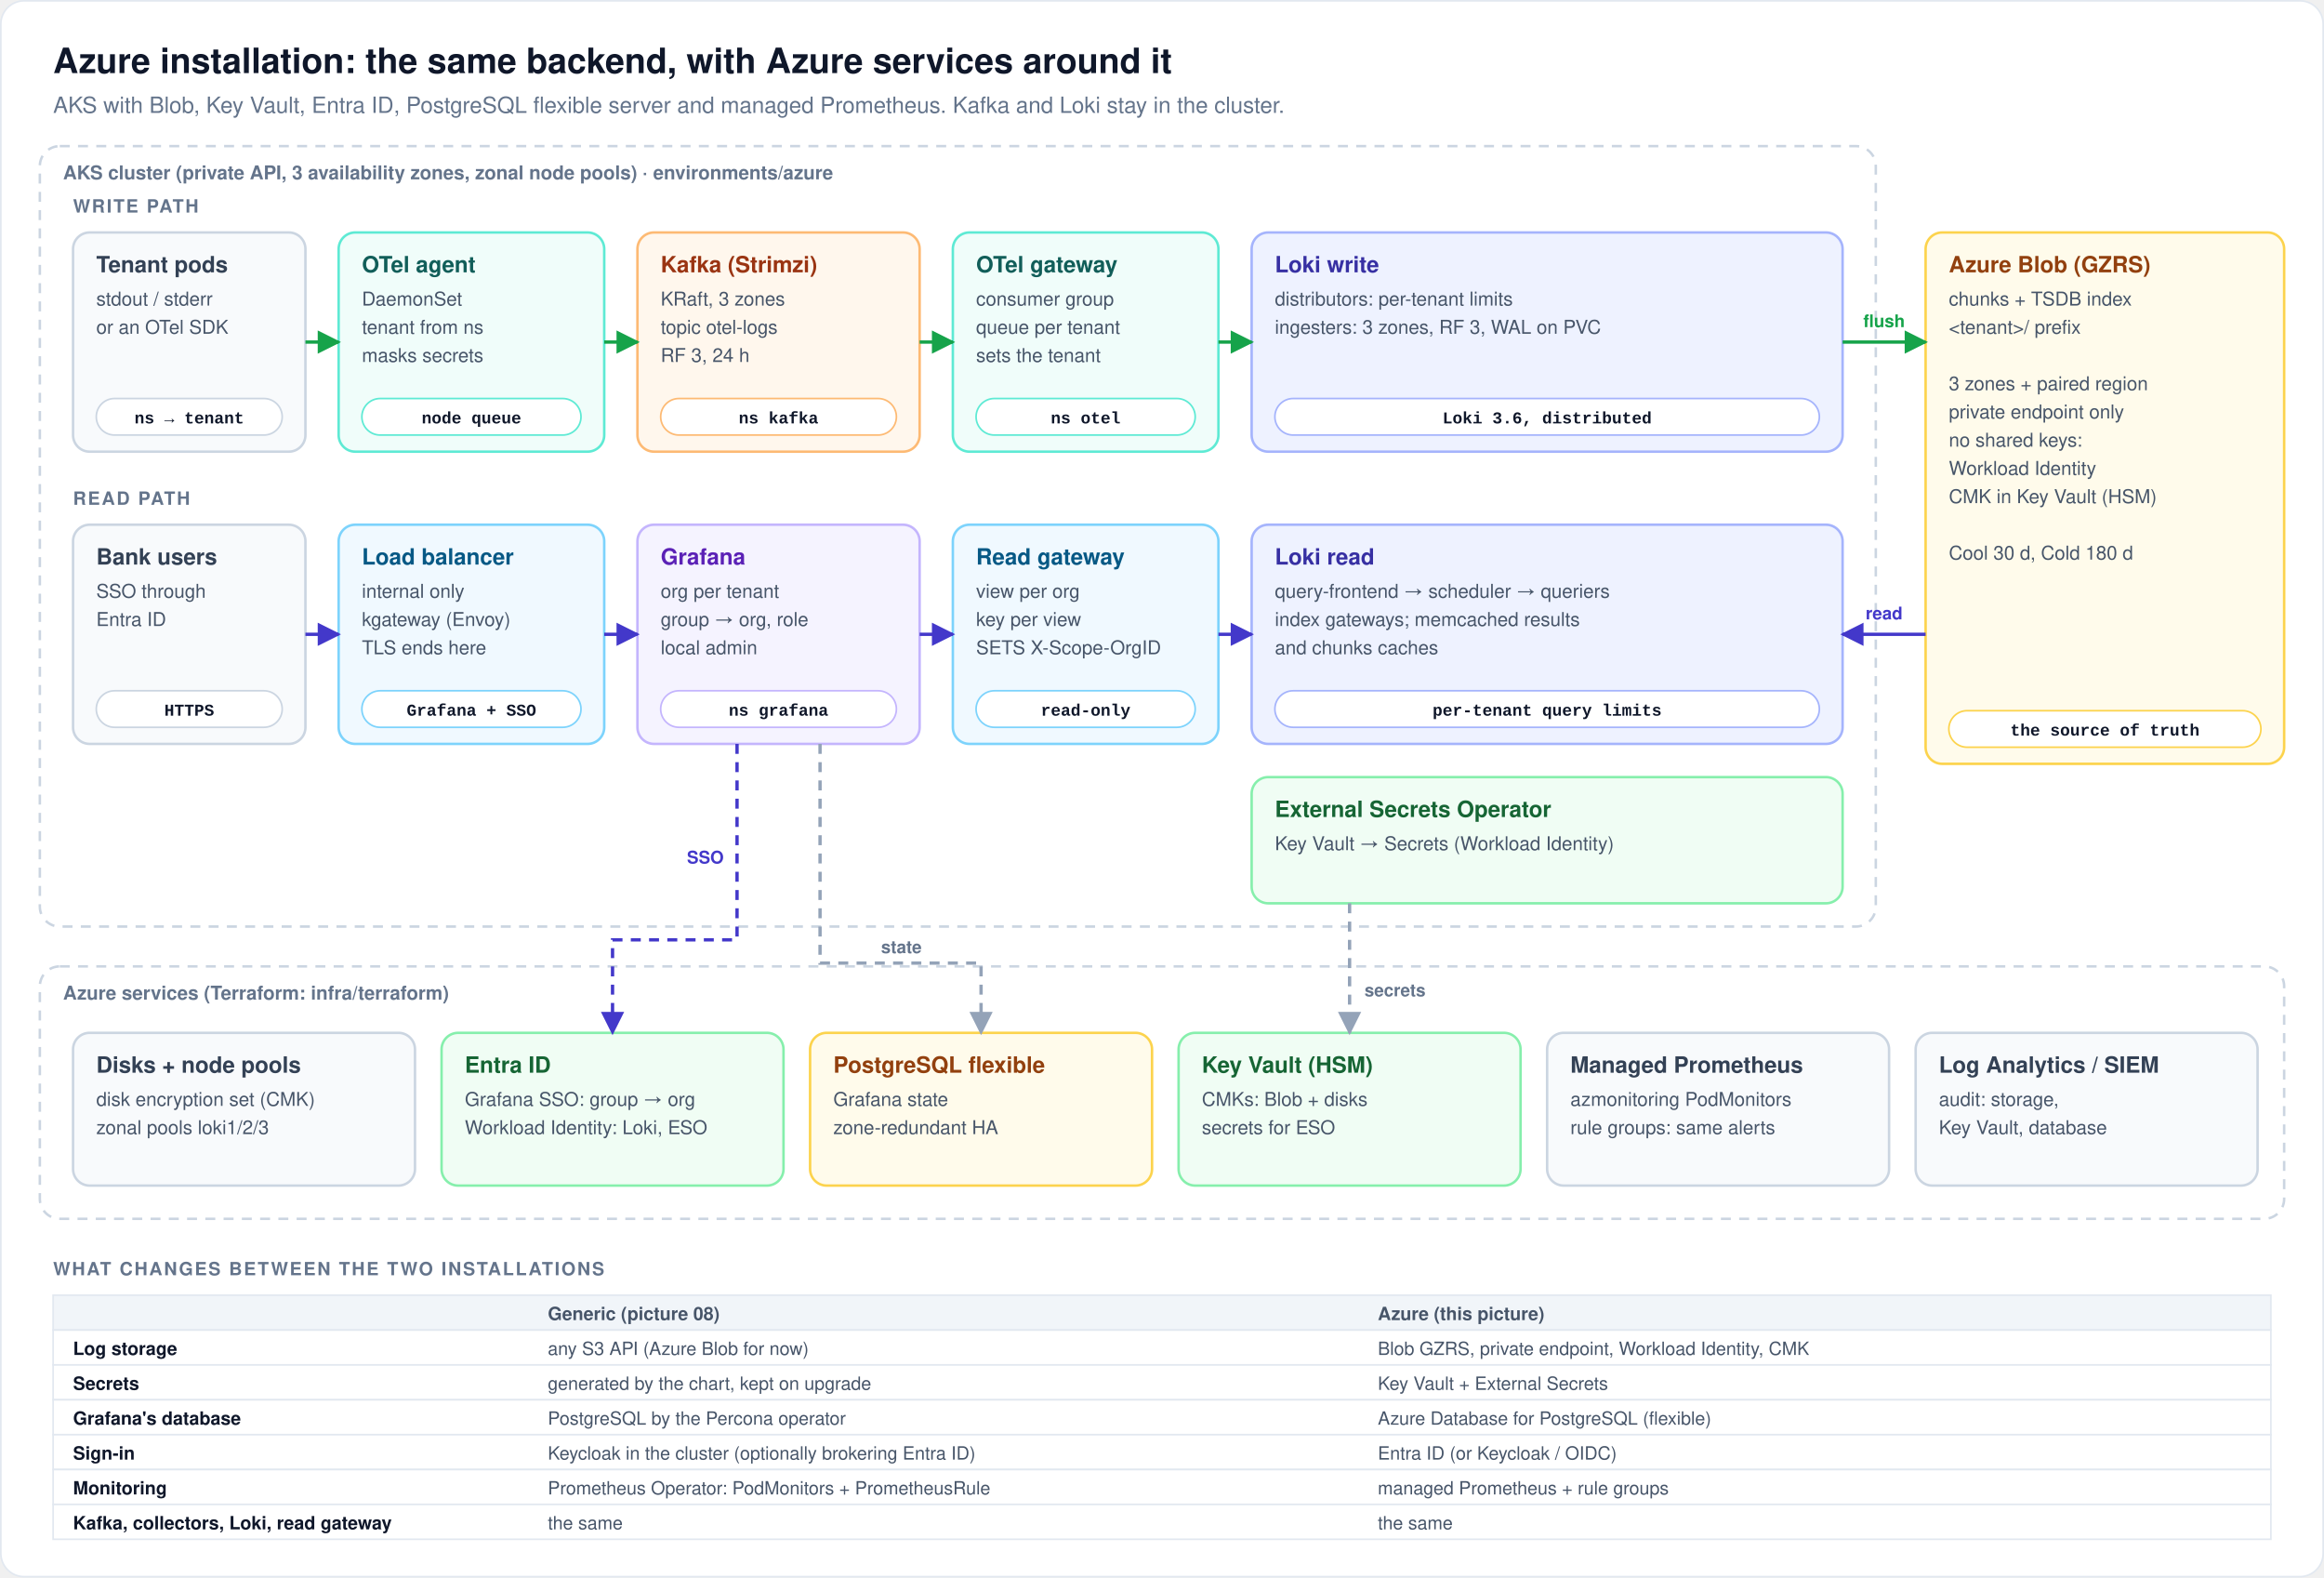
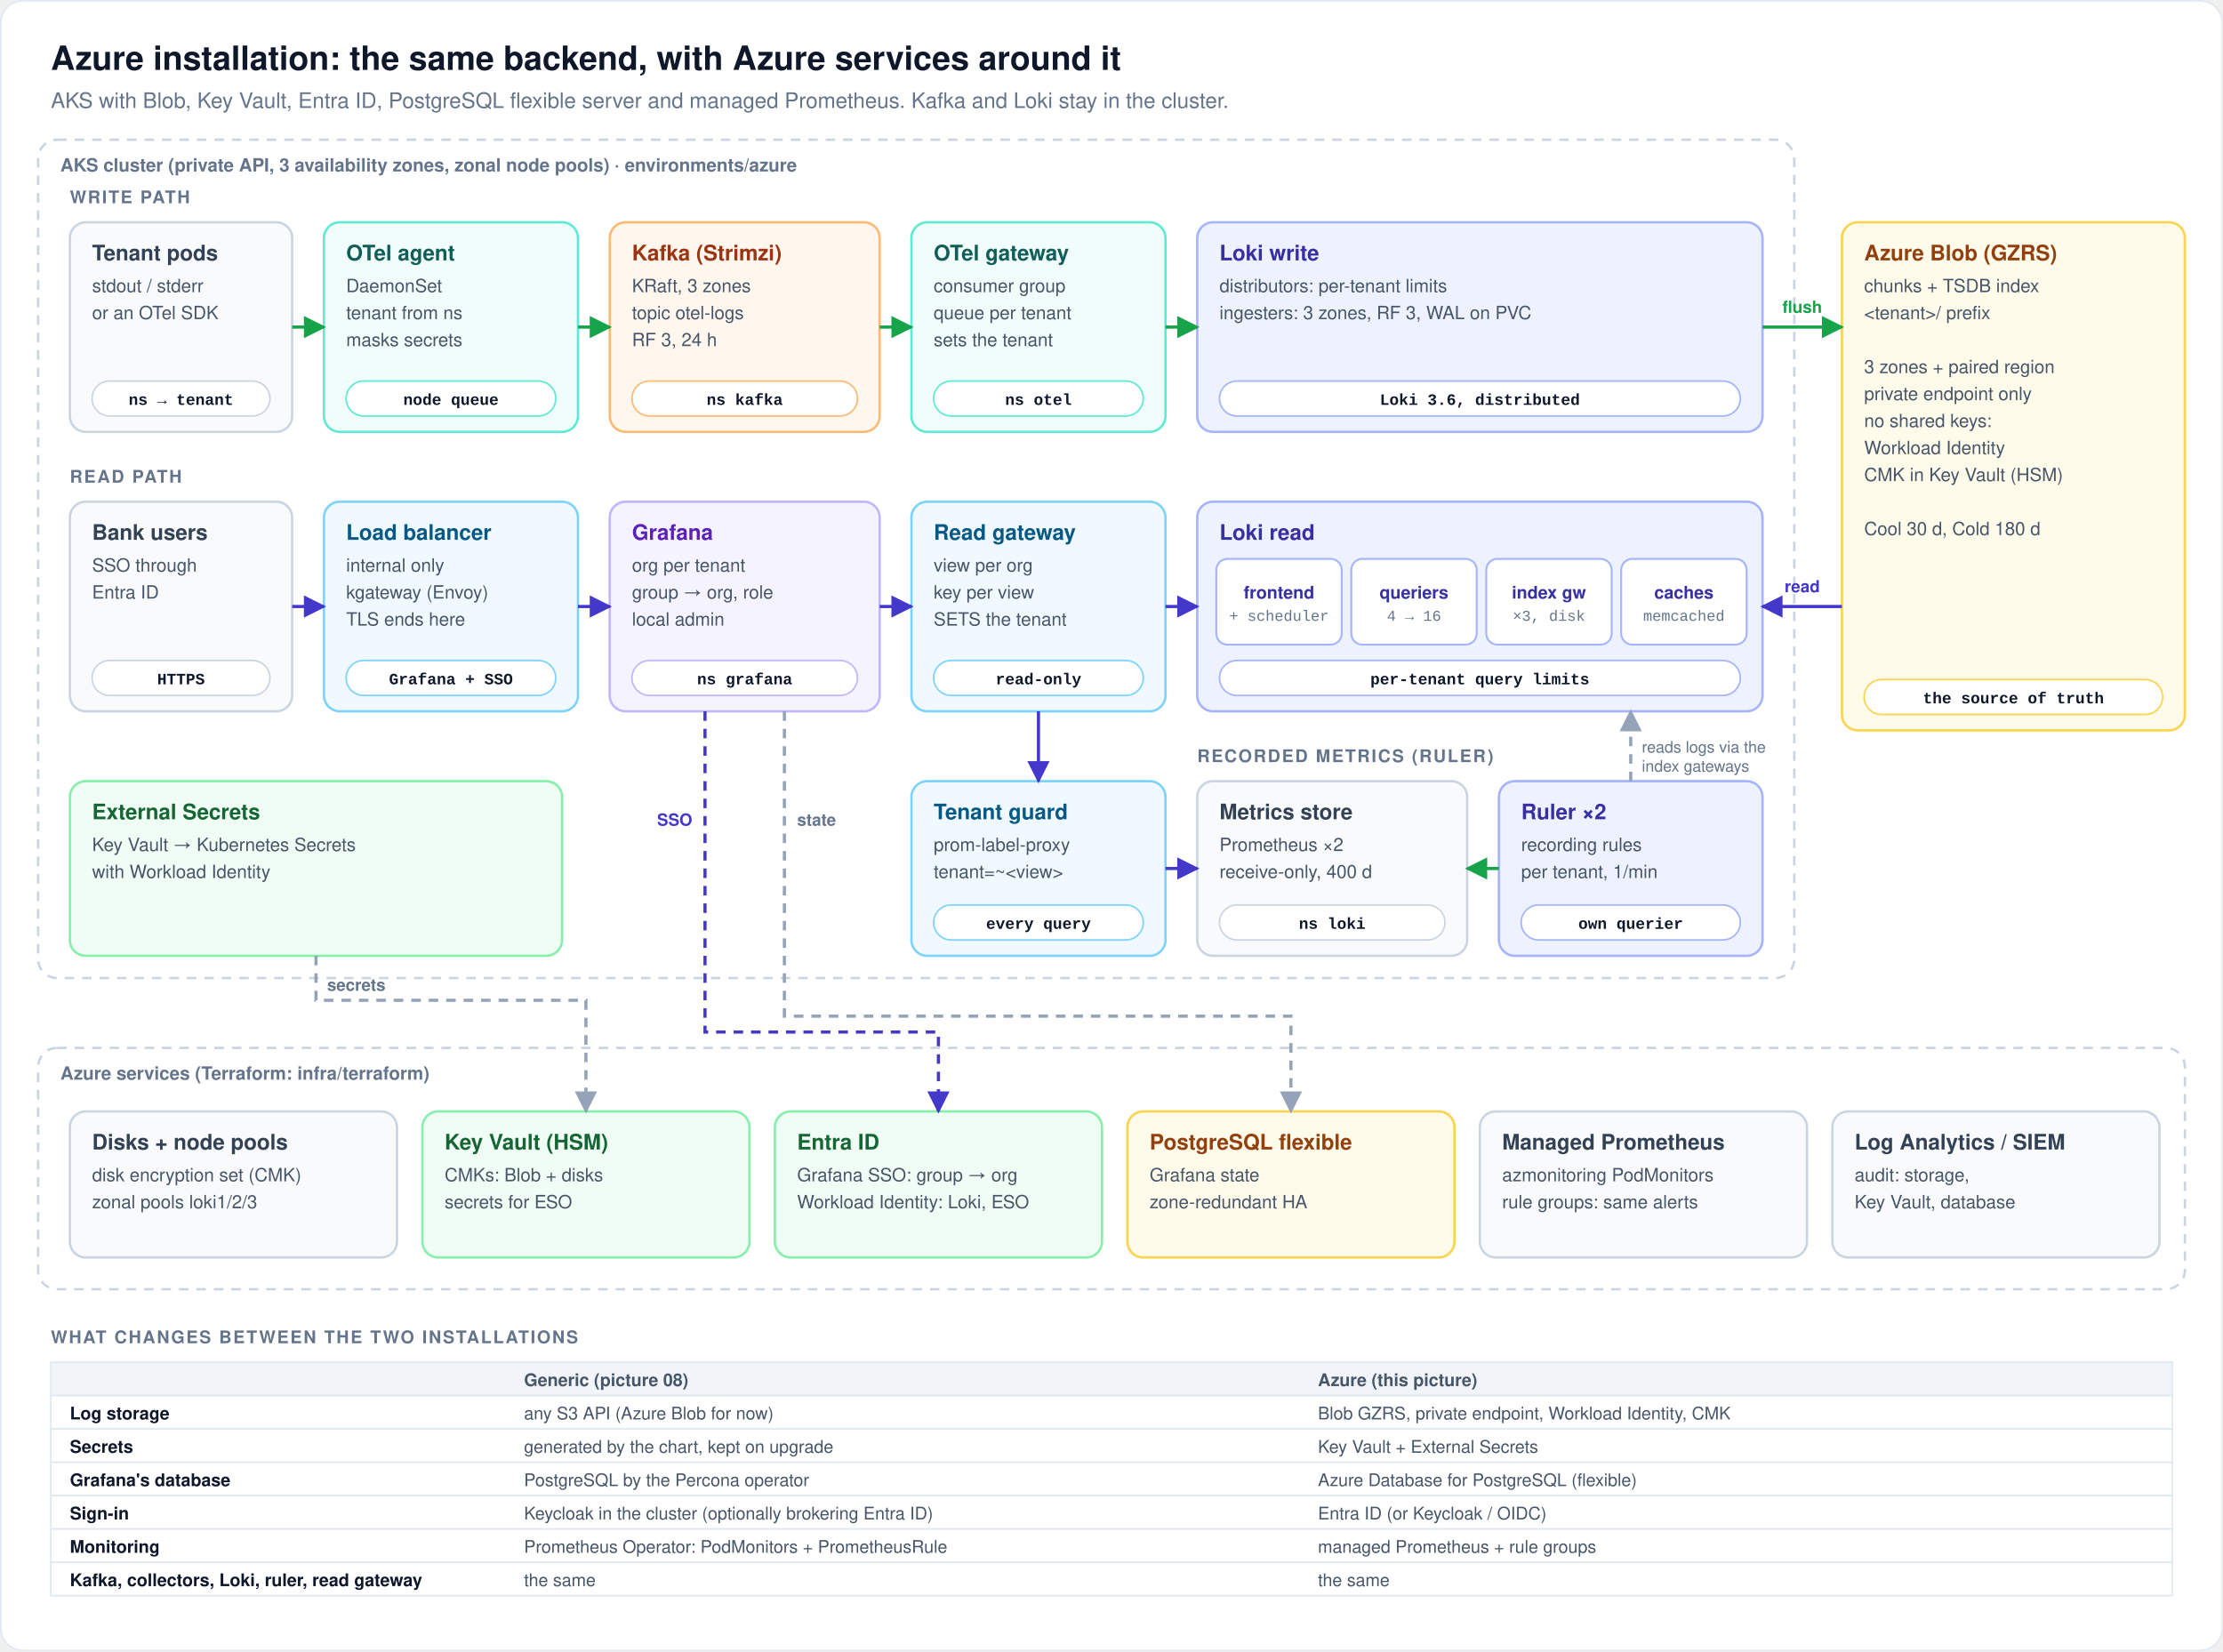
- <svg xmlns="http://www.w3.org/2000/svg" width="1400" height="950" viewBox="0 0 1400 950" role="img" aria-labelledby="t">
+ <svg xmlns="http://www.w3.org/2000/svg" width="1400" height="1040" viewBox="0 0 1400 1040" role="img" aria-labelledby="t">
  <defs>
    <marker id="ah16A34A" viewBox="0 0 10 10" refX="9" refY="5" markerWidth="7" markerHeight="7" orient="auto-start-reverse">
      <path d="M0,0 L10,5 L0,10 z" fill="#16A34A" />
    </marker>
    <marker id="ah4338CA" viewBox="0 0 10 10" refX="9" refY="5" markerWidth="7" markerHeight="7" orient="auto-start-reverse">
      <path d="M0,0 L10,5 L0,10 z" fill="#4338CA" />
    </marker>
    <marker id="ah94A3B8" viewBox="0 0 10 10" refX="9" refY="5" markerWidth="7" markerHeight="7" orient="auto-start-reverse">
      <path d="M0,0 L10,5 L0,10 z" fill="#94A3B8" />
    </marker>
  </defs>
-   <rect x="0.5" y="0.5" width="1399" height="949" rx="14" fill="#FFFFFF" stroke="#E2E8F0" />
+   <rect x="0.5" y="0.5" width="1399" height="1039" rx="14" fill="#FFFFFF" stroke="#E2E8F0" />
  <text x="32" y="44" font-family="'Segoe UI', 'Helvetica Neue', Helvetica, Arial, sans-serif" font-size="21" font-weight="700" fill="#0F172A" text-anchor="start">Azure installation: the same backend, with Azure services around it</text>
  <text x="32" y="68" font-family="'Segoe UI', 'Helvetica Neue', Helvetica, Arial, sans-serif" font-size="13.5" font-weight="400" fill="#64748B" text-anchor="start">AKS with Blob, Key Vault, Entra ID, PostgreSQL flexible server and managed Prometheus. Kafka and Loki stay in the cluster.</text>
-   <rect x="24" y="88" width="1106" height="470" rx="12" fill="none" stroke="#CBD5E1" stroke-width="1.5" stroke-dasharray="6 5" />
+   <rect x="24" y="88" width="1106" height="528" rx="12" fill="none" stroke="#CBD5E1" stroke-width="1.5" stroke-dasharray="6 5" />
  <text x="38" y="108" font-family="'Segoe UI', 'Helvetica Neue', Helvetica, Arial, sans-serif" font-size="11.5" font-weight="700" fill="#64748B" text-anchor="start">AKS cluster (private API, 3 availability zones, zonal node pools)  ·  environments/azure</text>
  <text x="44" y="128" font-family="'Segoe UI', 'Helvetica Neue', Helvetica, Arial, sans-serif" font-size="11" font-weight="700" fill="#64748B" text-anchor="start" letter-spacing="1">WRITE PATH</text>
  <rect x="44" y="140" width="140" height="132" rx="10" fill="#F8FAFC" stroke="#CBD5E1" stroke-width="1.5" />
  <text x="58" y="164" font-family="'Segoe UI', 'Helvetica Neue', Helvetica, Arial, sans-serif" font-size="13.5" font-weight="700" fill="#334155" text-anchor="start">Tenant pods</text>
  <text x="58" y="184" font-family="'Segoe UI', 'Helvetica Neue', Helvetica, Arial, sans-serif" font-size="11.5" font-weight="400" fill="#475569" text-anchor="start">stdout / stderr</text>
  <text x="58" y="201" font-family="'Segoe UI', 'Helvetica Neue', Helvetica, Arial, sans-serif" font-size="11.5" font-weight="400" fill="#475569" text-anchor="start">or an OTel SDK</text>
  <rect x="58" y="240" width="112" height="22" rx="11" fill="#FFFFFF" stroke="#CBD5E1" stroke-width="1" />
  <text x="114.0" y="255" font-family="Consolas, 'SFMono-Regular', 'Liberation Mono', Menlo, monospace" font-size="10" font-weight="600" fill="#0F172A" text-anchor="middle">ns → tenant</text>
  <rect x="204" y="140" width="160" height="132" rx="10" fill="#F0FDFA" stroke="#5EEAD4" stroke-width="1.5" />
  <text x="218" y="164" font-family="'Segoe UI', 'Helvetica Neue', Helvetica, Arial, sans-serif" font-size="13.5" font-weight="700" fill="#115E59" text-anchor="start">OTel agent</text>
  <text x="218" y="184" font-family="'Segoe UI', 'Helvetica Neue', Helvetica, Arial, sans-serif" font-size="11.5" font-weight="400" fill="#475569" text-anchor="start">DaemonSet</text>
  <text x="218" y="201" font-family="'Segoe UI', 'Helvetica Neue', Helvetica, Arial, sans-serif" font-size="11.5" font-weight="400" fill="#475569" text-anchor="start">tenant from ns</text>
  <text x="218" y="218" font-family="'Segoe UI', 'Helvetica Neue', Helvetica, Arial, sans-serif" font-size="11.5" font-weight="400" fill="#475569" text-anchor="start">masks secrets</text>
  <rect x="218" y="240" width="132" height="22" rx="11" fill="#FFFFFF" stroke="#5EEAD4" stroke-width="1" />
  <text x="284.0" y="255" font-family="Consolas, 'SFMono-Regular', 'Liberation Mono', Menlo, monospace" font-size="10" font-weight="600" fill="#0F172A" text-anchor="middle">node queue</text>
  <rect x="384" y="140" width="170" height="132" rx="10" fill="#FFF7ED" stroke="#FDBA74" stroke-width="1.5" />
  <text x="398" y="164" font-family="'Segoe UI', 'Helvetica Neue', Helvetica, Arial, sans-serif" font-size="13.5" font-weight="700" fill="#9A3412" text-anchor="start">Kafka (Strimzi)</text>
  <text x="398" y="184" font-family="'Segoe UI', 'Helvetica Neue', Helvetica, Arial, sans-serif" font-size="11.5" font-weight="400" fill="#475569" text-anchor="start">KRaft, 3 zones</text>
  <text x="398" y="201" font-family="'Segoe UI', 'Helvetica Neue', Helvetica, Arial, sans-serif" font-size="11.5" font-weight="400" fill="#475569" text-anchor="start">topic otel-logs</text>
  <text x="398" y="218" font-family="'Segoe UI', 'Helvetica Neue', Helvetica, Arial, sans-serif" font-size="11.5" font-weight="400" fill="#475569" text-anchor="start">RF 3, 24 h</text>
  <rect x="398" y="240" width="142" height="22" rx="11" fill="#FFFFFF" stroke="#FDBA74" stroke-width="1" />
  <text x="469.0" y="255" font-family="Consolas, 'SFMono-Regular', 'Liberation Mono', Menlo, monospace" font-size="10" font-weight="600" fill="#0F172A" text-anchor="middle">ns kafka</text>
  <rect x="574" y="140" width="160" height="132" rx="10" fill="#F0FDFA" stroke="#5EEAD4" stroke-width="1.5" />
  <text x="588" y="164" font-family="'Segoe UI', 'Helvetica Neue', Helvetica, Arial, sans-serif" font-size="13.5" font-weight="700" fill="#115E59" text-anchor="start">OTel gateway</text>
  <text x="588" y="184" font-family="'Segoe UI', 'Helvetica Neue', Helvetica, Arial, sans-serif" font-size="11.5" font-weight="400" fill="#475569" text-anchor="start">consumer group</text>
  <text x="588" y="201" font-family="'Segoe UI', 'Helvetica Neue', Helvetica, Arial, sans-serif" font-size="11.5" font-weight="400" fill="#475569" text-anchor="start">queue per tenant</text>
  <text x="588" y="218" font-family="'Segoe UI', 'Helvetica Neue', Helvetica, Arial, sans-serif" font-size="11.5" font-weight="400" fill="#475569" text-anchor="start">sets the tenant</text>
  <rect x="588" y="240" width="132" height="22" rx="11" fill="#FFFFFF" stroke="#5EEAD4" stroke-width="1" />
  <text x="654.0" y="255" font-family="Consolas, 'SFMono-Regular', 'Liberation Mono', Menlo, monospace" font-size="10" font-weight="600" fill="#0F172A" text-anchor="middle">ns otel</text>
  <rect x="754" y="140" width="356" height="132" rx="10" fill="#EEF2FF" stroke="#A5B4FC" stroke-width="1.5" />
  <text x="768" y="164" font-family="'Segoe UI', 'Helvetica Neue', Helvetica, Arial, sans-serif" font-size="13.5" font-weight="700" fill="#3730A3" text-anchor="start">Loki write</text>
  <text x="768" y="184" font-family="'Segoe UI', 'Helvetica Neue', Helvetica, Arial, sans-serif" font-size="11.5" font-weight="400" fill="#475569" text-anchor="start">distributors: per-tenant limits</text>
  <text x="768" y="201" font-family="'Segoe UI', 'Helvetica Neue', Helvetica, Arial, sans-serif" font-size="11.5" font-weight="400" fill="#475569" text-anchor="start">ingesters: 3 zones, RF 3, WAL on PVC</text>
  <rect x="768" y="240" width="328" height="22" rx="11" fill="#FFFFFF" stroke="#A5B4FC" stroke-width="1" />
  <text x="932.0" y="255" font-family="Consolas, 'SFMono-Regular', 'Liberation Mono', Menlo, monospace" font-size="10" font-weight="600" fill="#0F172A" text-anchor="middle">Loki 3.6, distributed</text>
  <path d="M184,206 L204,206" fill="none" stroke="#16A34A" stroke-width="2" marker-end="url(#ah16A34A)" />
  <path d="M364,206 L384,206" fill="none" stroke="#16A34A" stroke-width="2" marker-end="url(#ah16A34A)" />
  <path d="M554,206 L574,206" fill="none" stroke="#16A34A" stroke-width="2" marker-end="url(#ah16A34A)" />
  <path d="M734,206 L754,206" fill="none" stroke="#16A34A" stroke-width="2" marker-end="url(#ah16A34A)" />
  <text x="44" y="304" font-family="'Segoe UI', 'Helvetica Neue', Helvetica, Arial, sans-serif" font-size="11" font-weight="700" fill="#64748B" text-anchor="start" letter-spacing="1">READ PATH</text>
  <rect x="44" y="316" width="140" height="132" rx="10" fill="#F8FAFC" stroke="#CBD5E1" stroke-width="1.5" />
  <text x="58" y="340" font-family="'Segoe UI', 'Helvetica Neue', Helvetica, Arial, sans-serif" font-size="13.5" font-weight="700" fill="#334155" text-anchor="start">Bank users</text>
  <text x="58" y="360" font-family="'Segoe UI', 'Helvetica Neue', Helvetica, Arial, sans-serif" font-size="11.5" font-weight="400" fill="#475569" text-anchor="start">SSO through</text>
  <text x="58" y="377" font-family="'Segoe UI', 'Helvetica Neue', Helvetica, Arial, sans-serif" font-size="11.5" font-weight="400" fill="#475569" text-anchor="start">Entra ID</text>
  <rect x="58" y="416" width="112" height="22" rx="11" fill="#FFFFFF" stroke="#CBD5E1" stroke-width="1" />
  <text x="114.0" y="431" font-family="Consolas, 'SFMono-Regular', 'Liberation Mono', Menlo, monospace" font-size="10" font-weight="600" fill="#0F172A" text-anchor="middle">HTTPS</text>
  <rect x="204" y="316" width="160" height="132" rx="10" fill="#F0F9FF" stroke="#7DD3FC" stroke-width="1.5" />
  <text x="218" y="340" font-family="'Segoe UI', 'Helvetica Neue', Helvetica, Arial, sans-serif" font-size="13.5" font-weight="700" fill="#075985" text-anchor="start">Load balancer</text>
  <text x="218" y="360" font-family="'Segoe UI', 'Helvetica Neue', Helvetica, Arial, sans-serif" font-size="11.5" font-weight="400" fill="#475569" text-anchor="start">internal only</text>
  <text x="218" y="377" font-family="'Segoe UI', 'Helvetica Neue', Helvetica, Arial, sans-serif" font-size="11.5" font-weight="400" fill="#475569" text-anchor="start">kgateway (Envoy)</text>
  <text x="218" y="394" font-family="'Segoe UI', 'Helvetica Neue', Helvetica, Arial, sans-serif" font-size="11.5" font-weight="400" fill="#475569" text-anchor="start">TLS ends here</text>
  <rect x="218" y="416" width="132" height="22" rx="11" fill="#FFFFFF" stroke="#7DD3FC" stroke-width="1" />
  <text x="284.0" y="431" font-family="Consolas, 'SFMono-Regular', 'Liberation Mono', Menlo, monospace" font-size="10" font-weight="600" fill="#0F172A" text-anchor="middle">Grafana + SSO</text>
  <rect x="384" y="316" width="170" height="132" rx="10" fill="#F5F3FF" stroke="#C4B5FD" stroke-width="1.5" />
  <text x="398" y="340" font-family="'Segoe UI', 'Helvetica Neue', Helvetica, Arial, sans-serif" font-size="13.5" font-weight="700" fill="#5B21B6" text-anchor="start">Grafana</text>
  <text x="398" y="360" font-family="'Segoe UI', 'Helvetica Neue', Helvetica, Arial, sans-serif" font-size="11.5" font-weight="400" fill="#475569" text-anchor="start">org per tenant</text>
  <text x="398" y="377" font-family="'Segoe UI', 'Helvetica Neue', Helvetica, Arial, sans-serif" font-size="11.5" font-weight="400" fill="#475569" text-anchor="start">group → org, role</text>
  <text x="398" y="394" font-family="'Segoe UI', 'Helvetica Neue', Helvetica, Arial, sans-serif" font-size="11.5" font-weight="400" fill="#475569" text-anchor="start">local admin</text>
  <rect x="398" y="416" width="142" height="22" rx="11" fill="#FFFFFF" stroke="#C4B5FD" stroke-width="1" />
  <text x="469.0" y="431" font-family="Consolas, 'SFMono-Regular', 'Liberation Mono', Menlo, monospace" font-size="10" font-weight="600" fill="#0F172A" text-anchor="middle">ns grafana</text>
  <rect x="574" y="316" width="160" height="132" rx="10" fill="#F0F9FF" stroke="#7DD3FC" stroke-width="1.5" />
  <text x="588" y="340" font-family="'Segoe UI', 'Helvetica Neue', Helvetica, Arial, sans-serif" font-size="13.5" font-weight="700" fill="#075985" text-anchor="start">Read gateway</text>
  <text x="588" y="360" font-family="'Segoe UI', 'Helvetica Neue', Helvetica, Arial, sans-serif" font-size="11.5" font-weight="400" fill="#475569" text-anchor="start">view per org</text>
  <text x="588" y="377" font-family="'Segoe UI', 'Helvetica Neue', Helvetica, Arial, sans-serif" font-size="11.5" font-weight="400" fill="#475569" text-anchor="start">key per view</text>
-   <text x="588" y="394" font-family="'Segoe UI', 'Helvetica Neue', Helvetica, Arial, sans-serif" font-size="11.5" font-weight="400" fill="#475569" text-anchor="start">SETS X-Scope-OrgID</text>
+   <text x="588" y="394" font-family="'Segoe UI', 'Helvetica Neue', Helvetica, Arial, sans-serif" font-size="11.5" font-weight="400" fill="#475569" text-anchor="start">SETS the tenant</text>
  <rect x="588" y="416" width="132" height="22" rx="11" fill="#FFFFFF" stroke="#7DD3FC" stroke-width="1" />
  <text x="654.0" y="431" font-family="Consolas, 'SFMono-Regular', 'Liberation Mono', Menlo, monospace" font-size="10" font-weight="600" fill="#0F172A" text-anchor="middle">read-only</text>
  <rect x="754" y="316" width="356" height="132" rx="10" fill="#EEF2FF" stroke="#A5B4FC" stroke-width="1.5" />
  <text x="768" y="340" font-family="'Segoe UI', 'Helvetica Neue', Helvetica, Arial, sans-serif" font-size="13.5" font-weight="700" fill="#3730A3" text-anchor="start">Loki read</text>
-   <text x="768" y="360" font-family="'Segoe UI', 'Helvetica Neue', Helvetica, Arial, sans-serif" font-size="11.5" font-weight="400" fill="#475569" text-anchor="start">query-frontend → scheduler → queriers</text>
-   <text x="768" y="377" font-family="'Segoe UI', 'Helvetica Neue', Helvetica, Arial, sans-serif" font-size="11.5" font-weight="400" fill="#475569" text-anchor="start">index gateways; memcached results</text>
-   <text x="768" y="394" font-family="'Segoe UI', 'Helvetica Neue', Helvetica, Arial, sans-serif" font-size="11.5" font-weight="400" fill="#475569" text-anchor="start">and chunks caches</text>
  <rect x="768" y="416" width="328" height="22" rx="11" fill="#FFFFFF" stroke="#A5B4FC" stroke-width="1" />
  <text x="932.0" y="431" font-family="Consolas, 'SFMono-Regular', 'Liberation Mono', Menlo, monospace" font-size="10" font-weight="600" fill="#0F172A" text-anchor="middle">per-tenant query limits</text>
+   <rect x="766" y="352" width="79" height="54" rx="7" fill="#FFFFFF" stroke="#A5B4FC" stroke-width="1.2" />
+   <text x="805.5" y="377.0" font-family="'Segoe UI', 'Helvetica Neue', Helvetica, Arial, sans-serif" font-size="11" font-weight="700" fill="#3730A3" text-anchor="middle">frontend</text>
+   <text x="805.5" y="391.0" font-family="Consolas, 'SFMono-Regular', 'Liberation Mono', Menlo, monospace" font-size="9.5" font-weight="400" fill="#64748B" text-anchor="middle">+ scheduler</text>
+   <rect x="851" y="352" width="79" height="54" rx="7" fill="#FFFFFF" stroke="#A5B4FC" stroke-width="1.2" />
+   <text x="890.5" y="377.0" font-family="'Segoe UI', 'Helvetica Neue', Helvetica, Arial, sans-serif" font-size="11" font-weight="700" fill="#3730A3" text-anchor="middle">queriers</text>
+   <text x="890.5" y="391.0" font-family="Consolas, 'SFMono-Regular', 'Liberation Mono', Menlo, monospace" font-size="9.5" font-weight="400" fill="#64748B" text-anchor="middle">4 → 16</text>
+   <rect x="936" y="352" width="79" height="54" rx="7" fill="#FFFFFF" stroke="#A5B4FC" stroke-width="1.2" />
+   <text x="975.5" y="377.0" font-family="'Segoe UI', 'Helvetica Neue', Helvetica, Arial, sans-serif" font-size="11" font-weight="700" fill="#3730A3" text-anchor="middle">index gw</text>
+   <text x="975.5" y="391.0" font-family="Consolas, 'SFMono-Regular', 'Liberation Mono', Menlo, monospace" font-size="9.5" font-weight="400" fill="#64748B" text-anchor="middle">×3, disk</text>
+   <rect x="1021" y="352" width="79" height="54" rx="7" fill="#FFFFFF" stroke="#A5B4FC" stroke-width="1.2" />
+   <text x="1060.5" y="377.0" font-family="'Segoe UI', 'Helvetica Neue', Helvetica, Arial, sans-serif" font-size="11" font-weight="700" fill="#3730A3" text-anchor="middle">caches</text>
+   <text x="1060.5" y="391.0" font-family="Consolas, 'SFMono-Regular', 'Liberation Mono', Menlo, monospace" font-size="9.5" font-weight="400" fill="#64748B" text-anchor="middle">memcached</text>
  <path d="M184,382 L204,382" fill="none" stroke="#4338CA" stroke-width="2" marker-end="url(#ah4338CA)" />
  <path d="M364,382 L384,382" fill="none" stroke="#4338CA" stroke-width="2" marker-end="url(#ah4338CA)" />
  <path d="M554,382 L574,382" fill="none" stroke="#4338CA" stroke-width="2" marker-end="url(#ah4338CA)" />
  <path d="M734,382 L754,382" fill="none" stroke="#4338CA" stroke-width="2" marker-end="url(#ah4338CA)" />
-   <rect x="754" y="468" width="356" height="76" rx="10" fill="#F0FDF4" stroke="#86EFAC" stroke-width="1.5" />
-   <text x="768" y="492" font-family="'Segoe UI', 'Helvetica Neue', Helvetica, Arial, sans-serif" font-size="13.5" font-weight="700" fill="#166534" text-anchor="start">External Secrets Operator</text>
-   <text x="768" y="512" font-family="'Segoe UI', 'Helvetica Neue', Helvetica, Arial, sans-serif" font-size="11.5" font-weight="400" fill="#475569" text-anchor="start">Key Vault → Secrets (Workload Identity)</text>
+   <text x="754" y="480" font-family="'Segoe UI', 'Helvetica Neue', Helvetica, Arial, sans-serif" font-size="11" font-weight="700" fill="#64748B" text-anchor="start" letter-spacing="1">RECORDED METRICS (RULER)</text>
+   <rect x="574" y="492" width="160" height="110" rx="10" fill="#F0F9FF" stroke="#7DD3FC" stroke-width="1.5" />
+   <text x="588" y="516" font-family="'Segoe UI', 'Helvetica Neue', Helvetica, Arial, sans-serif" font-size="13.5" font-weight="700" fill="#075985" text-anchor="start">Tenant guard</text>
+   <text x="588" y="536" font-family="'Segoe UI', 'Helvetica Neue', Helvetica, Arial, sans-serif" font-size="11.5" font-weight="400" fill="#475569" text-anchor="start">prom-label-proxy</text>
+   <text x="588" y="553" font-family="'Segoe UI', 'Helvetica Neue', Helvetica, Arial, sans-serif" font-size="11.5" font-weight="400" fill="#475569" text-anchor="start">tenant=~&lt;view&gt;</text>
+   <rect x="588" y="570" width="132" height="22" rx="11" fill="#FFFFFF" stroke="#7DD3FC" stroke-width="1" />
+   <text x="654.0" y="585" font-family="Consolas, 'SFMono-Regular', 'Liberation Mono', Menlo, monospace" font-size="10" font-weight="600" fill="#0F172A" text-anchor="middle">every query</text>
+   <rect x="754" y="492" width="170" height="110" rx="10" fill="#F8FAFC" stroke="#CBD5E1" stroke-width="1.5" />
+   <text x="768" y="516" font-family="'Segoe UI', 'Helvetica Neue', Helvetica, Arial, sans-serif" font-size="13.5" font-weight="700" fill="#334155" text-anchor="start">Metrics store</text>
+   <text x="768" y="536" font-family="'Segoe UI', 'Helvetica Neue', Helvetica, Arial, sans-serif" font-size="11.5" font-weight="400" fill="#475569" text-anchor="start">Prometheus ×2</text>
+   <text x="768" y="553" font-family="'Segoe UI', 'Helvetica Neue', Helvetica, Arial, sans-serif" font-size="11.5" font-weight="400" fill="#475569" text-anchor="start">receive-only, 400 d</text>
+   <rect x="768" y="570" width="142" height="22" rx="11" fill="#FFFFFF" stroke="#CBD5E1" stroke-width="1" />
+   <text x="839.0" y="585" font-family="Consolas, 'SFMono-Regular', 'Liberation Mono', Menlo, monospace" font-size="10" font-weight="600" fill="#0F172A" text-anchor="middle">ns loki</text>
+   <rect x="944" y="492" width="166" height="110" rx="10" fill="#EEF2FF" stroke="#A5B4FC" stroke-width="1.5" />
+   <text x="958" y="516" font-family="'Segoe UI', 'Helvetica Neue', Helvetica, Arial, sans-serif" font-size="13.5" font-weight="700" fill="#3730A3" text-anchor="start">Ruler ×2</text>
+   <text x="958" y="536" font-family="'Segoe UI', 'Helvetica Neue', Helvetica, Arial, sans-serif" font-size="11.5" font-weight="400" fill="#475569" text-anchor="start">recording rules</text>
+   <text x="958" y="553" font-family="'Segoe UI', 'Helvetica Neue', Helvetica, Arial, sans-serif" font-size="11.5" font-weight="400" fill="#475569" text-anchor="start">per tenant, 1/min</text>
+   <rect x="958" y="570" width="138" height="22" rx="11" fill="#FFFFFF" stroke="#A5B4FC" stroke-width="1" />
+   <text x="1027.0" y="585" font-family="Consolas, 'SFMono-Regular', 'Liberation Mono', Menlo, monospace" font-size="10" font-weight="600" fill="#0F172A" text-anchor="middle">own querier</text>
+   <path d="M654,448 L654,492" fill="none" stroke="#4338CA" stroke-width="2" marker-end="url(#ah4338CA)" />
+   <path d="M734,547 L754,547" fill="none" stroke="#4338CA" stroke-width="2" marker-end="url(#ah4338CA)" />
+   <path d="M944,547 L924,547" fill="none" stroke="#16A34A" stroke-width="2" marker-end="url(#ah16A34A)" />
+   <path d="M1027,492 L1027,448" fill="none" stroke="#94A3B8" stroke-width="2" stroke-dasharray="6 5" marker-end="url(#ah94A3B8)" />
+   <text x="1034" y="474" font-family="'Segoe UI', 'Helvetica Neue', Helvetica, Arial, sans-serif" font-size="10" font-weight="400" fill="#64748B" text-anchor="start">reads logs via the</text>
+   <text x="1034" y="486" font-family="'Segoe UI', 'Helvetica Neue', Helvetica, Arial, sans-serif" font-size="10" font-weight="400" fill="#64748B" text-anchor="start">index gateways</text>
+   <rect x="44" y="492" width="310" height="110" rx="10" fill="#F0FDF4" stroke="#86EFAC" stroke-width="1.5" />
+   <text x="58" y="516" font-family="'Segoe UI', 'Helvetica Neue', Helvetica, Arial, sans-serif" font-size="13.5" font-weight="700" fill="#166534" text-anchor="start">External Secrets</text>
+   <text x="58" y="536" font-family="'Segoe UI', 'Helvetica Neue', Helvetica, Arial, sans-serif" font-size="11.5" font-weight="400" fill="#475569" text-anchor="start">Key Vault → Kubernetes Secrets</text>
+   <text x="58" y="553" font-family="'Segoe UI', 'Helvetica Neue', Helvetica, Arial, sans-serif" font-size="11.5" font-weight="400" fill="#475569" text-anchor="start">with Workload Identity</text>
  <rect x="1160" y="140" width="216" height="320" rx="10" fill="#FFFBEB" stroke="#FCD34D" stroke-width="1.5" />
  <text x="1174" y="164" font-family="'Segoe UI', 'Helvetica Neue', Helvetica, Arial, sans-serif" font-size="13.5" font-weight="700" fill="#92400E" text-anchor="start">Azure Blob (GZRS)</text>
  <text x="1174" y="184" font-family="'Segoe UI', 'Helvetica Neue', Helvetica, Arial, sans-serif" font-size="11.5" font-weight="400" fill="#475569" text-anchor="start">chunks + TSDB index</text>
  <text x="1174" y="201" font-family="'Segoe UI', 'Helvetica Neue', Helvetica, Arial, sans-serif" font-size="11.5" font-weight="400" fill="#475569" text-anchor="start">&lt;tenant&gt;/ prefix</text>
  <text x="1174" y="218" font-family="'Segoe UI', 'Helvetica Neue', Helvetica, Arial, sans-serif" font-size="11.5" font-weight="400" fill="#475569" text-anchor="start" />
  <text x="1174" y="235" font-family="'Segoe UI', 'Helvetica Neue', Helvetica, Arial, sans-serif" font-size="11.5" font-weight="400" fill="#475569" text-anchor="start">3 zones + paired region</text>
  <text x="1174" y="252" font-family="'Segoe UI', 'Helvetica Neue', Helvetica, Arial, sans-serif" font-size="11.5" font-weight="400" fill="#475569" text-anchor="start">private endpoint only</text>
  <text x="1174" y="269" font-family="'Segoe UI', 'Helvetica Neue', Helvetica, Arial, sans-serif" font-size="11.5" font-weight="400" fill="#475569" text-anchor="start">no shared keys:</text>
  <text x="1174" y="286" font-family="'Segoe UI', 'Helvetica Neue', Helvetica, Arial, sans-serif" font-size="11.5" font-weight="400" fill="#475569" text-anchor="start">Workload Identity</text>
  <text x="1174" y="303" font-family="'Segoe UI', 'Helvetica Neue', Helvetica, Arial, sans-serif" font-size="11.5" font-weight="400" fill="#475569" text-anchor="start">CMK in Key Vault (HSM)</text>
  <text x="1174" y="320" font-family="'Segoe UI', 'Helvetica Neue', Helvetica, Arial, sans-serif" font-size="11.5" font-weight="400" fill="#475569" text-anchor="start" />
  <text x="1174" y="337" font-family="'Segoe UI', 'Helvetica Neue', Helvetica, Arial, sans-serif" font-size="11.5" font-weight="400" fill="#475569" text-anchor="start">Cool 30 d, Cold 180 d</text>
  <rect x="1174" y="428" width="188" height="22" rx="11" fill="#FFFFFF" stroke="#FCD34D" stroke-width="1" />
  <text x="1268.0" y="443" font-family="Consolas, 'SFMono-Regular', 'Liberation Mono', Menlo, monospace" font-size="10" font-weight="600" fill="#0F172A" text-anchor="middle">the source of truth</text>
  <path d="M1110,206 L1160,206" fill="none" stroke="#16A34A" stroke-width="2" marker-end="url(#ah16A34A)" />
  <text x="1135.0" y="197" font-family="'Segoe UI', 'Helvetica Neue', Helvetica, Arial, sans-serif" font-size="10.5" font-weight="600" fill="#16A34A" text-anchor="middle">flush</text>
  <path d="M1160,382 L1110,382" fill="none" stroke="#4338CA" stroke-width="2" marker-end="url(#ah4338CA)" />
  <text x="1135.0" y="373" font-family="'Segoe UI', 'Helvetica Neue', Helvetica, Arial, sans-serif" font-size="10.5" font-weight="600" fill="#4338CA" text-anchor="middle">read</text>
-   <rect x="24" y="582" width="1352" height="152" rx="12" fill="none" stroke="#CBD5E1" stroke-width="1.5" stroke-dasharray="6 5" />
-   <text x="38" y="602" font-family="'Segoe UI', 'Helvetica Neue', Helvetica, Arial, sans-serif" font-size="11.5" font-weight="700" fill="#64748B" text-anchor="start">Azure services (Terraform: infra/terraform)</text>
-   <rect x="44" y="622" width="206" height="92" rx="10" fill="#F8FAFC" stroke="#CBD5E1" stroke-width="1.5" />
-   <text x="58" y="646" font-family="'Segoe UI', 'Helvetica Neue', Helvetica, Arial, sans-serif" font-size="13.5" font-weight="700" fill="#334155" text-anchor="start">Disks + node pools</text>
-   <text x="58" y="666" font-family="'Segoe UI', 'Helvetica Neue', Helvetica, Arial, sans-serif" font-size="11.5" font-weight="400" fill="#475569" text-anchor="start">disk encryption set (CMK)</text>
-   <text x="58" y="683" font-family="'Segoe UI', 'Helvetica Neue', Helvetica, Arial, sans-serif" font-size="11.5" font-weight="400" fill="#475569" text-anchor="start">zonal pools loki1/2/3</text>
-   <rect x="266" y="622" width="206" height="92" rx="10" fill="#F0FDF4" stroke="#86EFAC" stroke-width="1.5" />
-   <text x="280" y="646" font-family="'Segoe UI', 'Helvetica Neue', Helvetica, Arial, sans-serif" font-size="13.5" font-weight="700" fill="#166534" text-anchor="start">Entra ID</text>
-   <text x="280" y="666" font-family="'Segoe UI', 'Helvetica Neue', Helvetica, Arial, sans-serif" font-size="11.5" font-weight="400" fill="#475569" text-anchor="start">Grafana SSO: group → org</text>
-   <text x="280" y="683" font-family="'Segoe UI', 'Helvetica Neue', Helvetica, Arial, sans-serif" font-size="11.5" font-weight="400" fill="#475569" text-anchor="start">Workload Identity: Loki, ESO</text>
-   <rect x="488" y="622" width="206" height="92" rx="10" fill="#FFFBEB" stroke="#FCD34D" stroke-width="1.5" />
-   <text x="502" y="646" font-family="'Segoe UI', 'Helvetica Neue', Helvetica, Arial, sans-serif" font-size="13.5" font-weight="700" fill="#92400E" text-anchor="start">PostgreSQL flexible</text>
-   <text x="502" y="666" font-family="'Segoe UI', 'Helvetica Neue', Helvetica, Arial, sans-serif" font-size="11.5" font-weight="400" fill="#475569" text-anchor="start">Grafana state</text>
-   <text x="502" y="683" font-family="'Segoe UI', 'Helvetica Neue', Helvetica, Arial, sans-serif" font-size="11.5" font-weight="400" fill="#475569" text-anchor="start">zone-redundant HA</text>
-   <rect x="710" y="622" width="206" height="92" rx="10" fill="#F0FDF4" stroke="#86EFAC" stroke-width="1.5" />
-   <text x="724" y="646" font-family="'Segoe UI', 'Helvetica Neue', Helvetica, Arial, sans-serif" font-size="13.5" font-weight="700" fill="#166534" text-anchor="start">Key Vault (HSM)</text>
-   <text x="724" y="666" font-family="'Segoe UI', 'Helvetica Neue', Helvetica, Arial, sans-serif" font-size="11.5" font-weight="400" fill="#475569" text-anchor="start">CMKs: Blob + disks</text>
-   <text x="724" y="683" font-family="'Segoe UI', 'Helvetica Neue', Helvetica, Arial, sans-serif" font-size="11.5" font-weight="400" fill="#475569" text-anchor="start">secrets for ESO</text>
-   <rect x="932" y="622" width="206" height="92" rx="10" fill="#F8FAFC" stroke="#CBD5E1" stroke-width="1.5" />
-   <text x="946" y="646" font-family="'Segoe UI', 'Helvetica Neue', Helvetica, Arial, sans-serif" font-size="13.5" font-weight="700" fill="#334155" text-anchor="start">Managed Prometheus</text>
-   <text x="946" y="666" font-family="'Segoe UI', 'Helvetica Neue', Helvetica, Arial, sans-serif" font-size="11.5" font-weight="400" fill="#475569" text-anchor="start">azmonitoring PodMonitors</text>
-   <text x="946" y="683" font-family="'Segoe UI', 'Helvetica Neue', Helvetica, Arial, sans-serif" font-size="11.5" font-weight="400" fill="#475569" text-anchor="start">rule groups: same alerts</text>
-   <rect x="1154" y="622" width="206" height="92" rx="10" fill="#F8FAFC" stroke="#CBD5E1" stroke-width="1.5" />
-   <text x="1168" y="646" font-family="'Segoe UI', 'Helvetica Neue', Helvetica, Arial, sans-serif" font-size="13.5" font-weight="700" fill="#334155" text-anchor="start">Log Analytics / SIEM</text>
-   <text x="1168" y="666" font-family="'Segoe UI', 'Helvetica Neue', Helvetica, Arial, sans-serif" font-size="11.5" font-weight="400" fill="#475569" text-anchor="start">audit: storage,</text>
-   <text x="1168" y="683" font-family="'Segoe UI', 'Helvetica Neue', Helvetica, Arial, sans-serif" font-size="11.5" font-weight="400" fill="#475569" text-anchor="start">Key Vault, database</text>
-   <path d="M444,448 L444,566 L369,566 L369,622" fill="none" stroke="#4338CA" stroke-width="2" stroke-dasharray="6 5" marker-end="url(#ah4338CA)" />
+   <rect x="24" y="660" width="1352" height="152" rx="12" fill="none" stroke="#CBD5E1" stroke-width="1.5" stroke-dasharray="6 5" />
+   <text x="38" y="680" font-family="'Segoe UI', 'Helvetica Neue', Helvetica, Arial, sans-serif" font-size="11.5" font-weight="700" fill="#64748B" text-anchor="start">Azure services (Terraform: infra/terraform)</text>
+   <rect x="44" y="700" width="206" height="92" rx="10" fill="#F8FAFC" stroke="#CBD5E1" stroke-width="1.5" />
+   <text x="58" y="724" font-family="'Segoe UI', 'Helvetica Neue', Helvetica, Arial, sans-serif" font-size="13.5" font-weight="700" fill="#334155" text-anchor="start">Disks + node pools</text>
+   <text x="58" y="744" font-family="'Segoe UI', 'Helvetica Neue', Helvetica, Arial, sans-serif" font-size="11.5" font-weight="400" fill="#475569" text-anchor="start">disk encryption set (CMK)</text>
+   <text x="58" y="761" font-family="'Segoe UI', 'Helvetica Neue', Helvetica, Arial, sans-serif" font-size="11.5" font-weight="400" fill="#475569" text-anchor="start">zonal pools loki1/2/3</text>
+   <rect x="266" y="700" width="206" height="92" rx="10" fill="#F0FDF4" stroke="#86EFAC" stroke-width="1.5" />
+   <text x="280" y="724" font-family="'Segoe UI', 'Helvetica Neue', Helvetica, Arial, sans-serif" font-size="13.5" font-weight="700" fill="#166534" text-anchor="start">Key Vault (HSM)</text>
+   <text x="280" y="744" font-family="'Segoe UI', 'Helvetica Neue', Helvetica, Arial, sans-serif" font-size="11.5" font-weight="400" fill="#475569" text-anchor="start">CMKs: Blob + disks</text>
+   <text x="280" y="761" font-family="'Segoe UI', 'Helvetica Neue', Helvetica, Arial, sans-serif" font-size="11.5" font-weight="400" fill="#475569" text-anchor="start">secrets for ESO</text>
+   <rect x="488" y="700" width="206" height="92" rx="10" fill="#F0FDF4" stroke="#86EFAC" stroke-width="1.5" />
+   <text x="502" y="724" font-family="'Segoe UI', 'Helvetica Neue', Helvetica, Arial, sans-serif" font-size="13.5" font-weight="700" fill="#166534" text-anchor="start">Entra ID</text>
+   <text x="502" y="744" font-family="'Segoe UI', 'Helvetica Neue', Helvetica, Arial, sans-serif" font-size="11.5" font-weight="400" fill="#475569" text-anchor="start">Grafana SSO: group → org</text>
+   <text x="502" y="761" font-family="'Segoe UI', 'Helvetica Neue', Helvetica, Arial, sans-serif" font-size="11.5" font-weight="400" fill="#475569" text-anchor="start">Workload Identity: Loki, ESO</text>
+   <rect x="710" y="700" width="206" height="92" rx="10" fill="#FFFBEB" stroke="#FCD34D" stroke-width="1.5" />
+   <text x="724" y="724" font-family="'Segoe UI', 'Helvetica Neue', Helvetica, Arial, sans-serif" font-size="13.5" font-weight="700" fill="#92400E" text-anchor="start">PostgreSQL flexible</text>
+   <text x="724" y="744" font-family="'Segoe UI', 'Helvetica Neue', Helvetica, Arial, sans-serif" font-size="11.5" font-weight="400" fill="#475569" text-anchor="start">Grafana state</text>
+   <text x="724" y="761" font-family="'Segoe UI', 'Helvetica Neue', Helvetica, Arial, sans-serif" font-size="11.5" font-weight="400" fill="#475569" text-anchor="start">zone-redundant HA</text>
+   <rect x="932" y="700" width="206" height="92" rx="10" fill="#F8FAFC" stroke="#CBD5E1" stroke-width="1.5" />
+   <text x="946" y="724" font-family="'Segoe UI', 'Helvetica Neue', Helvetica, Arial, sans-serif" font-size="13.5" font-weight="700" fill="#334155" text-anchor="start">Managed Prometheus</text>
+   <text x="946" y="744" font-family="'Segoe UI', 'Helvetica Neue', Helvetica, Arial, sans-serif" font-size="11.5" font-weight="400" fill="#475569" text-anchor="start">azmonitoring PodMonitors</text>
+   <text x="946" y="761" font-family="'Segoe UI', 'Helvetica Neue', Helvetica, Arial, sans-serif" font-size="11.5" font-weight="400" fill="#475569" text-anchor="start">rule groups: same alerts</text>
+   <rect x="1154" y="700" width="206" height="92" rx="10" fill="#F8FAFC" stroke="#CBD5E1" stroke-width="1.5" />
+   <text x="1168" y="724" font-family="'Segoe UI', 'Helvetica Neue', Helvetica, Arial, sans-serif" font-size="13.5" font-weight="700" fill="#334155" text-anchor="start">Log Analytics / SIEM</text>
+   <text x="1168" y="744" font-family="'Segoe UI', 'Helvetica Neue', Helvetica, Arial, sans-serif" font-size="11.5" font-weight="400" fill="#475569" text-anchor="start">audit: storage,</text>
+   <text x="1168" y="761" font-family="'Segoe UI', 'Helvetica Neue', Helvetica, Arial, sans-serif" font-size="11.5" font-weight="400" fill="#475569" text-anchor="start">Key Vault, database</text>
+   <path d="M199,602 L199,630 L369,630 L369,700" fill="none" stroke="#94A3B8" stroke-width="2" stroke-dasharray="6 5" marker-end="url(#ah94A3B8)" />
+   <text x="206" y="624" font-family="'Segoe UI', 'Helvetica Neue', Helvetica, Arial, sans-serif" font-size="10.5" font-weight="600" fill="#64748B" text-anchor="start">secrets</text>
+   <path d="M444,448 L444,650 L591,650 L591,700" fill="none" stroke="#4338CA" stroke-width="2" stroke-dasharray="6 5" marker-end="url(#ah4338CA)" />
  <text x="436" y="520" font-family="'Segoe UI', 'Helvetica Neue', Helvetica, Arial, sans-serif" font-size="10.5" font-weight="600" fill="#4338CA" text-anchor="end">SSO</text>
-   <path d="M494,448 L494,580 L591,580 L591,622" fill="none" stroke="#94A3B8" stroke-width="2" stroke-dasharray="6 5" marker-end="url(#ah94A3B8)" />
-   <text x="543" y="574" font-family="'Segoe UI', 'Helvetica Neue', Helvetica, Arial, sans-serif" font-size="10.5" font-weight="600" fill="#64748B" text-anchor="middle">state</text>
-   <path d="M813,544 L813,622" fill="none" stroke="#94A3B8" stroke-width="2" stroke-dasharray="6 5" marker-end="url(#ah94A3B8)" />
-   <text x="822" y="600" font-family="'Segoe UI', 'Helvetica Neue', Helvetica, Arial, sans-serif" font-size="10.5" font-weight="600" fill="#64748B" text-anchor="start">secrets</text>
-   <text x="32" y="768" font-family="'Segoe UI', 'Helvetica Neue', Helvetica, Arial, sans-serif" font-size="11" font-weight="700" fill="#64748B" text-anchor="start" letter-spacing="1">WHAT CHANGES BETWEEN THE TWO INSTALLATIONS</text>
-   <rect x="32" y="780" width="1336" height="21" fill="#F1F5F9" stroke="#E2E8F0" />
-   <text x="44" y="795" font-family="'Segoe UI', 'Helvetica Neue', Helvetica, Arial, sans-serif" font-size="11" font-weight="700" fill="#0F172A" text-anchor="start" />
-   <text x="330" y="795" font-family="'Segoe UI', 'Helvetica Neue', Helvetica, Arial, sans-serif" font-size="11" font-weight="700" fill="#475569" text-anchor="start">Generic (picture 08)</text>
-   <text x="830" y="795" font-family="'Segoe UI', 'Helvetica Neue', Helvetica, Arial, sans-serif" font-size="11" font-weight="700" fill="#475569" text-anchor="start">Azure (this picture)</text>
-   <rect x="32" y="801" width="1336" height="21" fill="#FFFFFF" stroke="#E2E8F0" />
-   <text x="44" y="816" font-family="'Segoe UI', 'Helvetica Neue', Helvetica, Arial, sans-serif" font-size="11" font-weight="700" fill="#0F172A" text-anchor="start">Log storage</text>
-   <text x="330" y="816" font-family="'Segoe UI', 'Helvetica Neue', Helvetica, Arial, sans-serif" font-size="11" font-weight="400" fill="#475569" text-anchor="start">any S3 API (Azure Blob for now)</text>
-   <text x="830" y="816" font-family="'Segoe UI', 'Helvetica Neue', Helvetica, Arial, sans-serif" font-size="11" font-weight="400" fill="#475569" text-anchor="start">Blob GZRS, private endpoint, Workload Identity, CMK</text>
-   <rect x="32" y="822" width="1336" height="21" fill="#FFFFFF" stroke="#E2E8F0" />
-   <text x="44" y="837" font-family="'Segoe UI', 'Helvetica Neue', Helvetica, Arial, sans-serif" font-size="11" font-weight="700" fill="#0F172A" text-anchor="start">Secrets</text>
-   <text x="330" y="837" font-family="'Segoe UI', 'Helvetica Neue', Helvetica, Arial, sans-serif" font-size="11" font-weight="400" fill="#475569" text-anchor="start">generated by the chart, kept on upgrade</text>
-   <text x="830" y="837" font-family="'Segoe UI', 'Helvetica Neue', Helvetica, Arial, sans-serif" font-size="11" font-weight="400" fill="#475569" text-anchor="start">Key Vault + External Secrets</text>
-   <rect x="32" y="843" width="1336" height="21" fill="#FFFFFF" stroke="#E2E8F0" />
-   <text x="44" y="858" font-family="'Segoe UI', 'Helvetica Neue', Helvetica, Arial, sans-serif" font-size="11" font-weight="700" fill="#0F172A" text-anchor="start">Grafana's database</text>
-   <text x="330" y="858" font-family="'Segoe UI', 'Helvetica Neue', Helvetica, Arial, sans-serif" font-size="11" font-weight="400" fill="#475569" text-anchor="start">PostgreSQL by the Percona operator</text>
-   <text x="830" y="858" font-family="'Segoe UI', 'Helvetica Neue', Helvetica, Arial, sans-serif" font-size="11" font-weight="400" fill="#475569" text-anchor="start">Azure Database for PostgreSQL (flexible)</text>
-   <rect x="32" y="864" width="1336" height="21" fill="#FFFFFF" stroke="#E2E8F0" />
-   <text x="44" y="879" font-family="'Segoe UI', 'Helvetica Neue', Helvetica, Arial, sans-serif" font-size="11" font-weight="700" fill="#0F172A" text-anchor="start">Sign-in</text>
-   <text x="330" y="879" font-family="'Segoe UI', 'Helvetica Neue', Helvetica, Arial, sans-serif" font-size="11" font-weight="400" fill="#475569" text-anchor="start">Keycloak in the cluster (optionally brokering Entra ID)</text>
-   <text x="830" y="879" font-family="'Segoe UI', 'Helvetica Neue', Helvetica, Arial, sans-serif" font-size="11" font-weight="400" fill="#475569" text-anchor="start">Entra ID (or Keycloak / OIDC)</text>
-   <rect x="32" y="885" width="1336" height="21" fill="#FFFFFF" stroke="#E2E8F0" />
-   <text x="44" y="900" font-family="'Segoe UI', 'Helvetica Neue', Helvetica, Arial, sans-serif" font-size="11" font-weight="700" fill="#0F172A" text-anchor="start">Monitoring</text>
-   <text x="330" y="900" font-family="'Segoe UI', 'Helvetica Neue', Helvetica, Arial, sans-serif" font-size="11" font-weight="400" fill="#475569" text-anchor="start">Prometheus Operator: PodMonitors + PrometheusRule</text>
-   <text x="830" y="900" font-family="'Segoe UI', 'Helvetica Neue', Helvetica, Arial, sans-serif" font-size="11" font-weight="400" fill="#475569" text-anchor="start">managed Prometheus + rule groups</text>
-   <rect x="32" y="906" width="1336" height="21" fill="#FFFFFF" stroke="#E2E8F0" />
-   <text x="44" y="921" font-family="'Segoe UI', 'Helvetica Neue', Helvetica, Arial, sans-serif" font-size="11" font-weight="700" fill="#0F172A" text-anchor="start">Kafka, collectors, Loki, read gateway</text>
-   <text x="330" y="921" font-family="'Segoe UI', 'Helvetica Neue', Helvetica, Arial, sans-serif" font-size="11" font-weight="400" fill="#475569" text-anchor="start">the same</text>
-   <text x="830" y="921" font-family="'Segoe UI', 'Helvetica Neue', Helvetica, Arial, sans-serif" font-size="11" font-weight="400" fill="#475569" text-anchor="start">the same</text>
+   <path d="M494,448 L494,640 L813,640 L813,700" fill="none" stroke="#94A3B8" stroke-width="2" stroke-dasharray="6 5" marker-end="url(#ah94A3B8)" />
+   <text x="502" y="520" font-family="'Segoe UI', 'Helvetica Neue', Helvetica, Arial, sans-serif" font-size="10.5" font-weight="600" fill="#64748B" text-anchor="start">state</text>
+   <text x="32" y="846" font-family="'Segoe UI', 'Helvetica Neue', Helvetica, Arial, sans-serif" font-size="11" font-weight="700" fill="#64748B" text-anchor="start" letter-spacing="1">WHAT CHANGES BETWEEN THE TWO INSTALLATIONS</text>
+   <rect x="32" y="858" width="1336" height="21" fill="#F1F5F9" stroke="#E2E8F0" />
+   <text x="44" y="873" font-family="'Segoe UI', 'Helvetica Neue', Helvetica, Arial, sans-serif" font-size="11" font-weight="700" fill="#0F172A" text-anchor="start" />
+   <text x="330" y="873" font-family="'Segoe UI', 'Helvetica Neue', Helvetica, Arial, sans-serif" font-size="11" font-weight="700" fill="#475569" text-anchor="start">Generic (picture 08)</text>
+   <text x="830" y="873" font-family="'Segoe UI', 'Helvetica Neue', Helvetica, Arial, sans-serif" font-size="11" font-weight="700" fill="#475569" text-anchor="start">Azure (this picture)</text>
+   <rect x="32" y="879" width="1336" height="21" fill="#FFFFFF" stroke="#E2E8F0" />
+   <text x="44" y="894" font-family="'Segoe UI', 'Helvetica Neue', Helvetica, Arial, sans-serif" font-size="11" font-weight="700" fill="#0F172A" text-anchor="start">Log storage</text>
+   <text x="330" y="894" font-family="'Segoe UI', 'Helvetica Neue', Helvetica, Arial, sans-serif" font-size="11" font-weight="400" fill="#475569" text-anchor="start">any S3 API (Azure Blob for now)</text>
+   <text x="830" y="894" font-family="'Segoe UI', 'Helvetica Neue', Helvetica, Arial, sans-serif" font-size="11" font-weight="400" fill="#475569" text-anchor="start">Blob GZRS, private endpoint, Workload Identity, CMK</text>
+   <rect x="32" y="900" width="1336" height="21" fill="#FFFFFF" stroke="#E2E8F0" />
+   <text x="44" y="915" font-family="'Segoe UI', 'Helvetica Neue', Helvetica, Arial, sans-serif" font-size="11" font-weight="700" fill="#0F172A" text-anchor="start">Secrets</text>
+   <text x="330" y="915" font-family="'Segoe UI', 'Helvetica Neue', Helvetica, Arial, sans-serif" font-size="11" font-weight="400" fill="#475569" text-anchor="start">generated by the chart, kept on upgrade</text>
+   <text x="830" y="915" font-family="'Segoe UI', 'Helvetica Neue', Helvetica, Arial, sans-serif" font-size="11" font-weight="400" fill="#475569" text-anchor="start">Key Vault + External Secrets</text>
+   <rect x="32" y="921" width="1336" height="21" fill="#FFFFFF" stroke="#E2E8F0" />
+   <text x="44" y="936" font-family="'Segoe UI', 'Helvetica Neue', Helvetica, Arial, sans-serif" font-size="11" font-weight="700" fill="#0F172A" text-anchor="start">Grafana's database</text>
+   <text x="330" y="936" font-family="'Segoe UI', 'Helvetica Neue', Helvetica, Arial, sans-serif" font-size="11" font-weight="400" fill="#475569" text-anchor="start">PostgreSQL by the Percona operator</text>
+   <text x="830" y="936" font-family="'Segoe UI', 'Helvetica Neue', Helvetica, Arial, sans-serif" font-size="11" font-weight="400" fill="#475569" text-anchor="start">Azure Database for PostgreSQL (flexible)</text>
+   <rect x="32" y="942" width="1336" height="21" fill="#FFFFFF" stroke="#E2E8F0" />
+   <text x="44" y="957" font-family="'Segoe UI', 'Helvetica Neue', Helvetica, Arial, sans-serif" font-size="11" font-weight="700" fill="#0F172A" text-anchor="start">Sign-in</text>
+   <text x="330" y="957" font-family="'Segoe UI', 'Helvetica Neue', Helvetica, Arial, sans-serif" font-size="11" font-weight="400" fill="#475569" text-anchor="start">Keycloak in the cluster (optionally brokering Entra ID)</text>
+   <text x="830" y="957" font-family="'Segoe UI', 'Helvetica Neue', Helvetica, Arial, sans-serif" font-size="11" font-weight="400" fill="#475569" text-anchor="start">Entra ID (or Keycloak / OIDC)</text>
+   <rect x="32" y="963" width="1336" height="21" fill="#FFFFFF" stroke="#E2E8F0" />
+   <text x="44" y="978" font-family="'Segoe UI', 'Helvetica Neue', Helvetica, Arial, sans-serif" font-size="11" font-weight="700" fill="#0F172A" text-anchor="start">Monitoring</text>
+   <text x="330" y="978" font-family="'Segoe UI', 'Helvetica Neue', Helvetica, Arial, sans-serif" font-size="11" font-weight="400" fill="#475569" text-anchor="start">Prometheus Operator: PodMonitors + PrometheusRule</text>
+   <text x="830" y="978" font-family="'Segoe UI', 'Helvetica Neue', Helvetica, Arial, sans-serif" font-size="11" font-weight="400" fill="#475569" text-anchor="start">managed Prometheus + rule groups</text>
+   <rect x="32" y="984" width="1336" height="21" fill="#FFFFFF" stroke="#E2E8F0" />
+   <text x="44" y="999" font-family="'Segoe UI', 'Helvetica Neue', Helvetica, Arial, sans-serif" font-size="11" font-weight="700" fill="#0F172A" text-anchor="start">Kafka, collectors, Loki, ruler, read gateway</text>
+   <text x="330" y="999" font-family="'Segoe UI', 'Helvetica Neue', Helvetica, Arial, sans-serif" font-size="11" font-weight="400" fill="#475569" text-anchor="start">the same</text>
+   <text x="830" y="999" font-family="'Segoe UI', 'Helvetica Neue', Helvetica, Arial, sans-serif" font-size="11" font-weight="400" fill="#475569" text-anchor="start">the same</text>
</svg>
